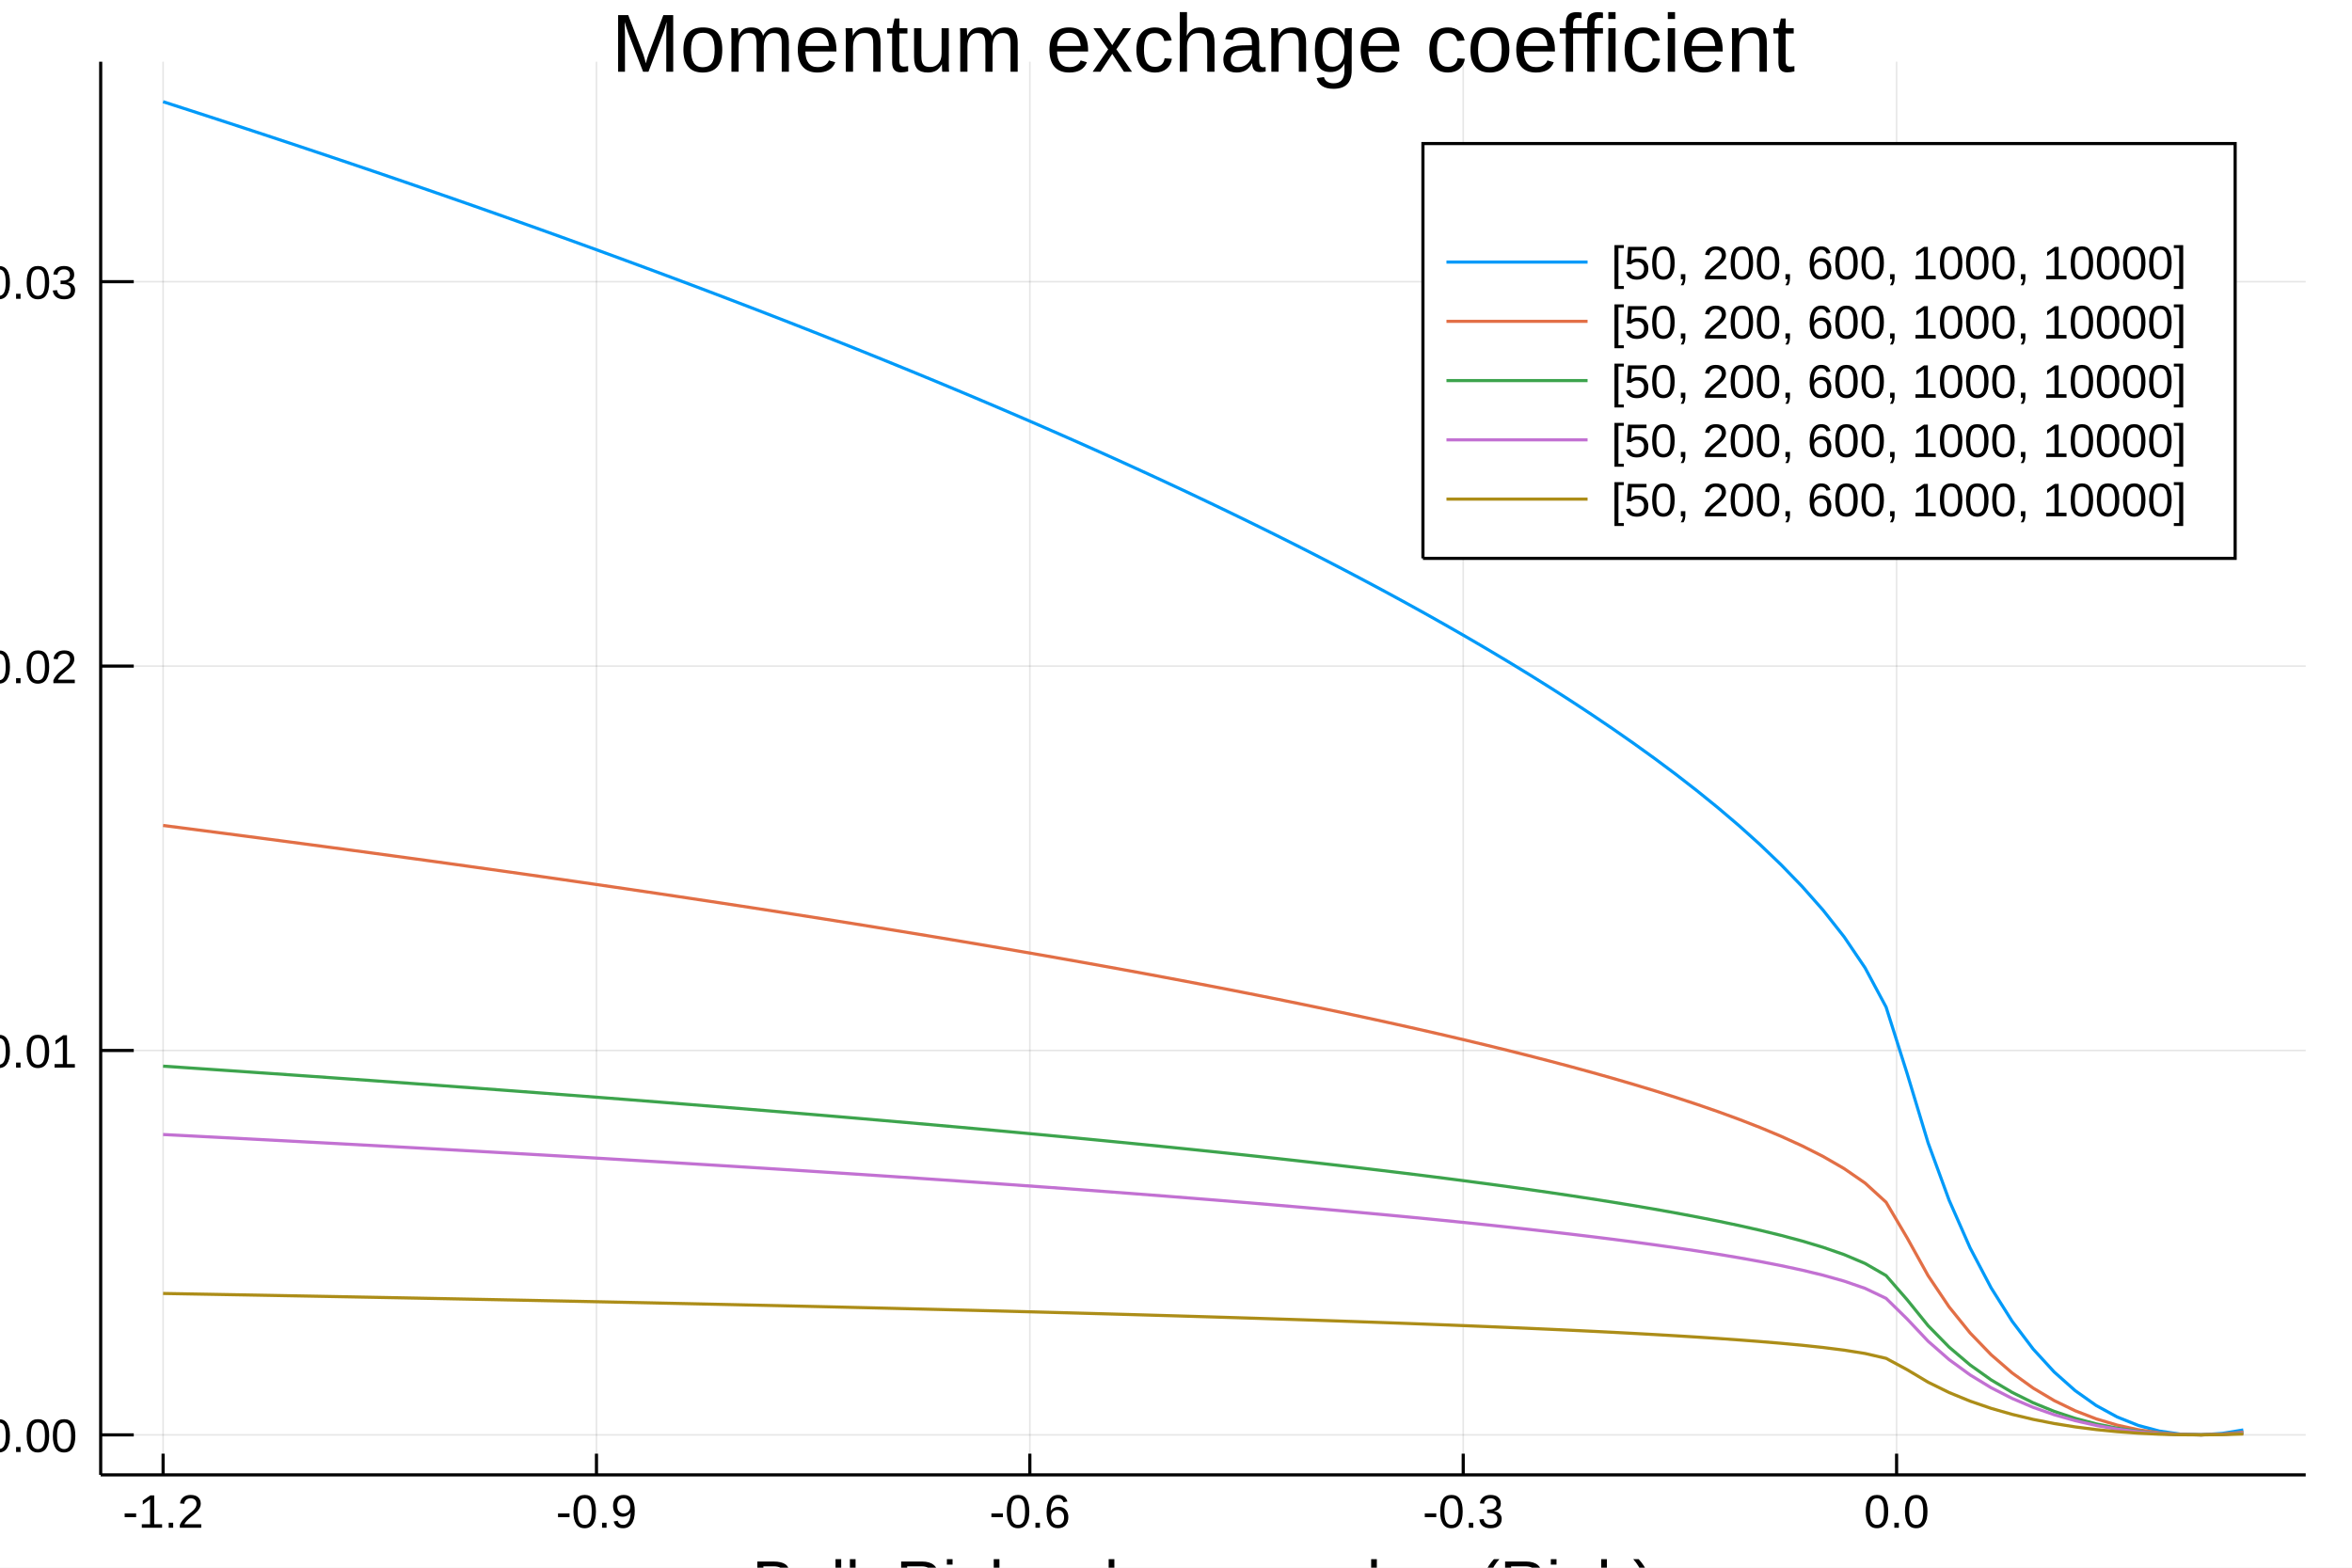
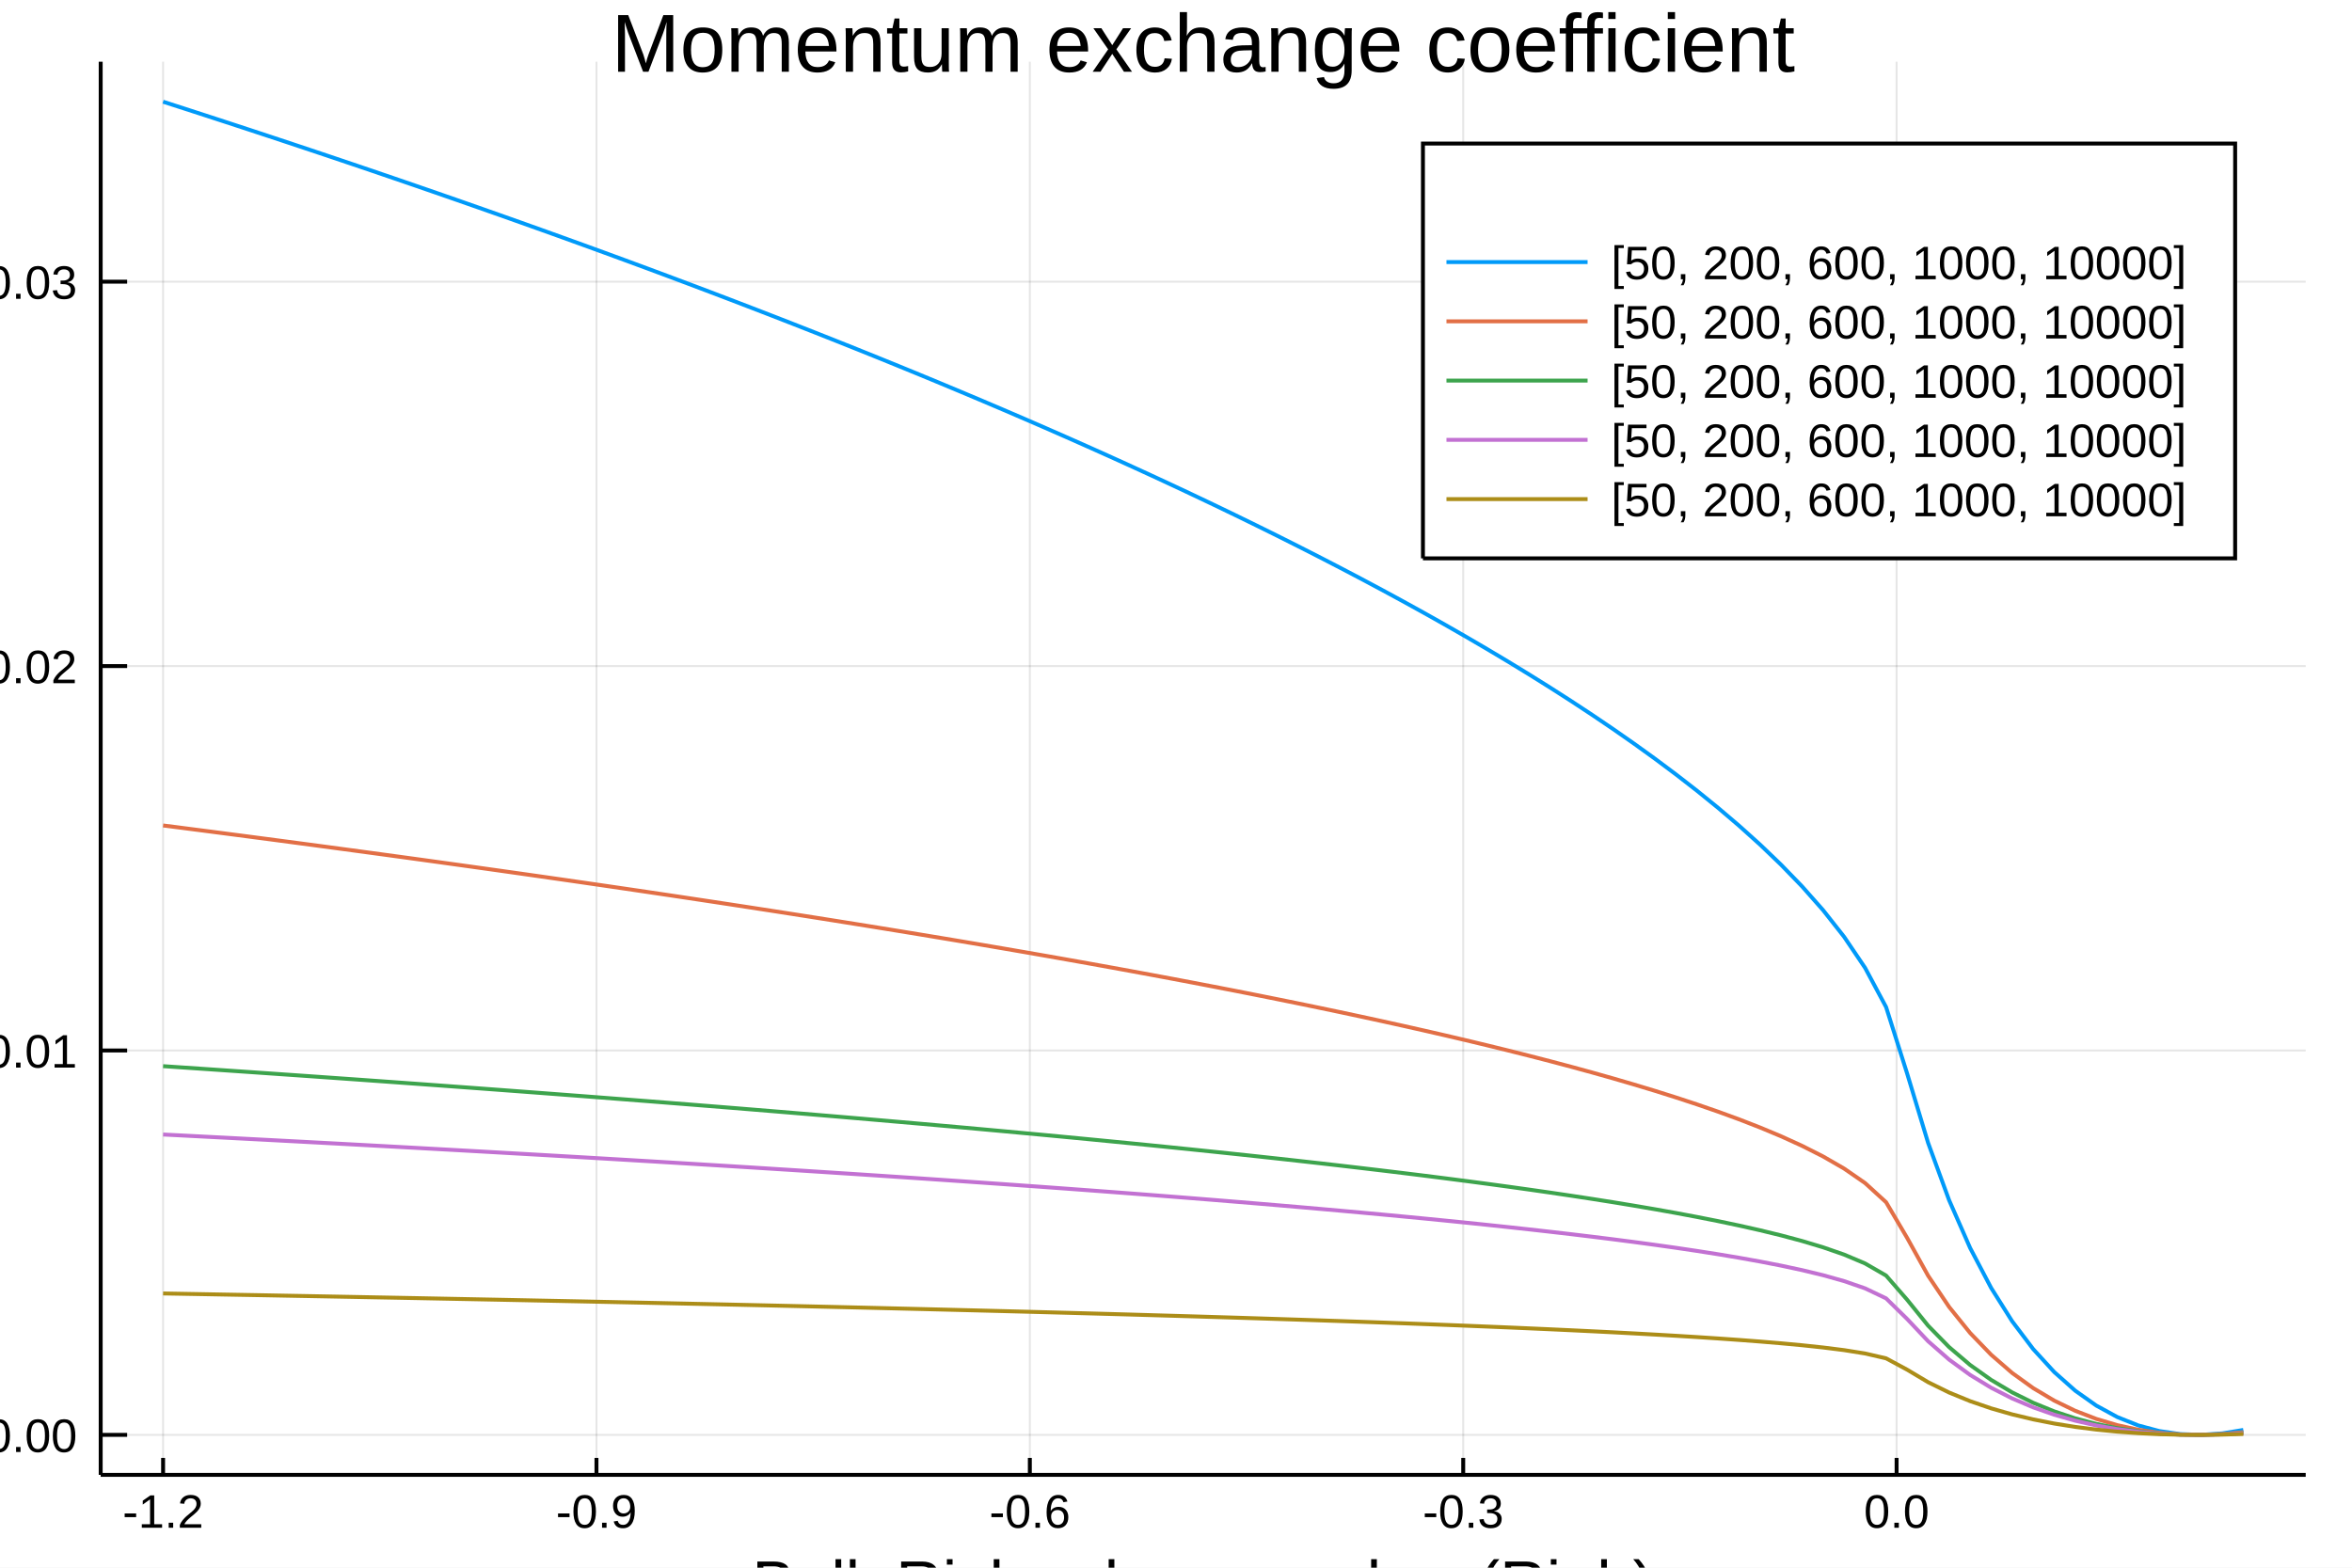
<svg xmlns="http://www.w3.org/2000/svg" width="600" height="400" viewBox="0 0 2400 1600">
  <defs>
-     <clipPath id="clip4700">
+     <clipPath id="clip9800">
      <rect x="0" y="0" width="2400" height="1600" />
    </clipPath>
  </defs>
-   <path clip-path="url(#clip4700)" d=" M0 1600 L2400 1600 L2400 0 L0 0  Z   " fill="#ffffff" fill-rule="evenodd" fill-opacity="1" />
+   <path clip-path="url(#clip9800)" d=" M0 1600 L2400 1600 L2400 0 L0 0  Z   " fill="#ffffff" fill-rule="evenodd" fill-opacity="1" />
  <defs>
-     <clipPath id="clip4701">
+     <clipPath id="clip9801">
      <rect x="480" y="0" width="1681" height="1600" />
    </clipPath>
  </defs>
-   <path clip-path="url(#clip4700)" d=" M102.74 1505.26 L2352.76 1505.26 L2352.76 62.992 L102.74 62.992  Z   " fill="#ffffff" fill-rule="evenodd" fill-opacity="1" />
+   <path clip-path="url(#clip9800)" d=" M102.74 1505.26 L2352.76 1505.26 L2352.76 62.992 L102.74 62.992  Z   " fill="#ffffff" fill-rule="evenodd" fill-opacity="1" />
  <defs>
-     <clipPath id="clip4702">
+     <clipPath id="clip9802">
      <rect x="102" y="62" width="2251" height="1443" />
    </clipPath>
  </defs>
-   <polyline clip-path="url(#clip4702)" style="stroke:#000000; stroke-width:1.6; stroke-opacity:0.1; fill:none" points="   166.42,1505.26 166.42,62.992    " />
-   <polyline clip-path="url(#clip4702)" style="stroke:#000000; stroke-width:1.6; stroke-opacity:0.1; fill:none" points="   608.64,1505.26 608.64,62.992    " />
-   <polyline clip-path="url(#clip4702)" style="stroke:#000000; stroke-width:1.6; stroke-opacity:0.1; fill:none" points="   1050.86,1505.26 1050.86,62.992    " />
-   <polyline clip-path="url(#clip4702)" style="stroke:#000000; stroke-width:1.6; stroke-opacity:0.1; fill:none" points="   1493.08,1505.26 1493.08,62.992    " />
-   <polyline clip-path="url(#clip4702)" style="stroke:#000000; stroke-width:1.6; stroke-opacity:0.1; fill:none" points="   1935.3,1505.26 1935.3,62.992    " />
-   <polyline clip-path="url(#clip4702)" style="stroke:#000000; stroke-width:1.6; stroke-opacity:0.1; fill:none" points="   102.74,1464.45 2352.76,1464.45    " />
-   <polyline clip-path="url(#clip4702)" style="stroke:#000000; stroke-width:1.6; stroke-opacity:0.1; fill:none" points="   102.74,1072.13 2352.76,1072.13    " />
-   <polyline clip-path="url(#clip4702)" style="stroke:#000000; stroke-width:1.6; stroke-opacity:0.1; fill:none" points="   102.74,679.81 2352.76,679.81    " />
-   <polyline clip-path="url(#clip4702)" style="stroke:#000000; stroke-width:1.6; stroke-opacity:0.1; fill:none" points="   102.74,287.491 2352.76,287.491    " />
-   <polyline clip-path="url(#clip4700)" style="stroke:#000000; stroke-width:3.2; stroke-opacity:1; fill:none" points="   102.74,1505.26 2352.76,1505.26    " />
-   <polyline clip-path="url(#clip4700)" style="stroke:#000000; stroke-width:3.2; stroke-opacity:1; fill:none" points="   102.74,1505.26 102.74,62.992    " />
-   <polyline clip-path="url(#clip4700)" style="stroke:#000000; stroke-width:3.2; stroke-opacity:1; fill:none" points="   166.42,1505.26 166.42,1483.63    " />
-   <polyline clip-path="url(#clip4700)" style="stroke:#000000; stroke-width:3.2; stroke-opacity:1; fill:none" points="   608.64,1505.26 608.64,1483.63    " />
-   <polyline clip-path="url(#clip4700)" style="stroke:#000000; stroke-width:3.2; stroke-opacity:1; fill:none" points="   1050.86,1505.26 1050.86,1483.63    " />
-   <polyline clip-path="url(#clip4700)" style="stroke:#000000; stroke-width:3.2; stroke-opacity:1; fill:none" points="   1493.08,1505.26 1493.08,1483.63    " />
-   <polyline clip-path="url(#clip4700)" style="stroke:#000000; stroke-width:3.2; stroke-opacity:1; fill:none" points="   1935.3,1505.26 1935.3,1483.63    " />
-   <polyline clip-path="url(#clip4700)" style="stroke:#000000; stroke-width:3.2; stroke-opacity:1; fill:none" points="   102.74,1464.45 136.49,1464.45    " />
-   <polyline clip-path="url(#clip4700)" style="stroke:#000000; stroke-width:3.2; stroke-opacity:1; fill:none" points="   102.74,1072.13 136.49,1072.13    " />
-   <polyline clip-path="url(#clip4700)" style="stroke:#000000; stroke-width:3.2; stroke-opacity:1; fill:none" points="   102.74,679.81 136.49,679.81    " />
-   <polyline clip-path="url(#clip4700)" style="stroke:#000000; stroke-width:3.2; stroke-opacity:1; fill:none" points="   102.74,287.491 136.49,287.491    " />
-   <g clip-path="url(#clip4700)">
+   <polyline clip-path="url(#clip9802)" style="stroke:#000000; stroke-width:2; stroke-opacity:0.1; fill:none" points="   166.42,1505.26 166.42,62.992    " />
+   <polyline clip-path="url(#clip9802)" style="stroke:#000000; stroke-width:2; stroke-opacity:0.1; fill:none" points="   608.64,1505.26 608.64,62.992    " />
+   <polyline clip-path="url(#clip9802)" style="stroke:#000000; stroke-width:2; stroke-opacity:0.1; fill:none" points="   1050.86,1505.26 1050.86,62.992    " />
+   <polyline clip-path="url(#clip9802)" style="stroke:#000000; stroke-width:2; stroke-opacity:0.1; fill:none" points="   1493.08,1505.26 1493.08,62.992    " />
+   <polyline clip-path="url(#clip9802)" style="stroke:#000000; stroke-width:2; stroke-opacity:0.1; fill:none" points="   1935.3,1505.26 1935.3,62.992    " />
+   <polyline clip-path="url(#clip9802)" style="stroke:#000000; stroke-width:2; stroke-opacity:0.1; fill:none" points="   102.74,1464.45 2352.76,1464.45    " />
+   <polyline clip-path="url(#clip9802)" style="stroke:#000000; stroke-width:2; stroke-opacity:0.1; fill:none" points="   102.74,1072.13 2352.76,1072.13    " />
+   <polyline clip-path="url(#clip9802)" style="stroke:#000000; stroke-width:2; stroke-opacity:0.1; fill:none" points="   102.74,679.81 2352.76,679.81    " />
+   <polyline clip-path="url(#clip9802)" style="stroke:#000000; stroke-width:2; stroke-opacity:0.1; fill:none" points="   102.74,287.491 2352.76,287.491    " />
+   <polyline clip-path="url(#clip9800)" style="stroke:#000000; stroke-width:4; stroke-opacity:1; fill:none" points="   102.74,1505.26 2352.76,1505.26    " />
+   <polyline clip-path="url(#clip9800)" style="stroke:#000000; stroke-width:4; stroke-opacity:1; fill:none" points="   102.74,1505.26 102.74,62.992    " />
+   <polyline clip-path="url(#clip9800)" style="stroke:#000000; stroke-width:4; stroke-opacity:1; fill:none" points="   166.42,1505.26 166.42,1487.95    " />
+   <polyline clip-path="url(#clip9800)" style="stroke:#000000; stroke-width:4; stroke-opacity:1; fill:none" points="   608.64,1505.26 608.64,1487.95    " />
+   <polyline clip-path="url(#clip9800)" style="stroke:#000000; stroke-width:4; stroke-opacity:1; fill:none" points="   1050.86,1505.26 1050.86,1487.95    " />
+   <polyline clip-path="url(#clip9800)" style="stroke:#000000; stroke-width:4; stroke-opacity:1; fill:none" points="   1493.08,1505.26 1493.08,1487.95    " />
+   <polyline clip-path="url(#clip9800)" style="stroke:#000000; stroke-width:4; stroke-opacity:1; fill:none" points="   1935.3,1505.26 1935.3,1487.95    " />
+   <polyline clip-path="url(#clip9800)" style="stroke:#000000; stroke-width:4; stroke-opacity:1; fill:none" points="   102.74,1464.45 129.74,1464.45    " />
+   <polyline clip-path="url(#clip9800)" style="stroke:#000000; stroke-width:4; stroke-opacity:1; fill:none" points="   102.74,1072.13 129.74,1072.13    " />
+   <polyline clip-path="url(#clip9800)" style="stroke:#000000; stroke-width:4; stroke-opacity:1; fill:none" points="   102.74,679.81 129.74,679.81    " />
+   <polyline clip-path="url(#clip9800)" style="stroke:#000000; stroke-width:4; stroke-opacity:1; fill:none" points="   102.74,287.491 129.74,287.491    " />
+   <g clip-path="url(#clip9800)">
    <text style="fill:#000000; fill-opacity:1; font-family:Arial,Helvetica Neue,Helvetica,sans-serif; font-size:48px; text-anchor:middle;" transform="rotate(0, 166.42, 1559.26)" x="166.42" y="1559.26">-1.2</text>
  </g>
-   <g clip-path="url(#clip4700)">
+   <g clip-path="url(#clip9800)">
    <text style="fill:#000000; fill-opacity:1; font-family:Arial,Helvetica Neue,Helvetica,sans-serif; font-size:48px; text-anchor:middle;" transform="rotate(0, 608.64, 1559.26)" x="608.64" y="1559.26">-0.9</text>
  </g>
-   <g clip-path="url(#clip4700)">
+   <g clip-path="url(#clip9800)">
    <text style="fill:#000000; fill-opacity:1; font-family:Arial,Helvetica Neue,Helvetica,sans-serif; font-size:48px; text-anchor:middle;" transform="rotate(0, 1050.86, 1559.26)" x="1050.86" y="1559.26">-0.6</text>
  </g>
-   <g clip-path="url(#clip4700)">
+   <g clip-path="url(#clip9800)">
    <text style="fill:#000000; fill-opacity:1; font-family:Arial,Helvetica Neue,Helvetica,sans-serif; font-size:48px; text-anchor:middle;" transform="rotate(0, 1493.08, 1559.26)" x="1493.08" y="1559.26">-0.3</text>
  </g>
-   <g clip-path="url(#clip4700)">
+   <g clip-path="url(#clip9800)">
    <text style="fill:#000000; fill-opacity:1; font-family:Arial,Helvetica Neue,Helvetica,sans-serif; font-size:48px; text-anchor:middle;" transform="rotate(0, 1935.3, 1559.26)" x="1935.3" y="1559.26">0.0</text>
  </g>
-   <g clip-path="url(#clip4700)">
+   <g clip-path="url(#clip9800)">
    <text style="fill:#000000; fill-opacity:1; font-family:Arial,Helvetica Neue,Helvetica,sans-serif; font-size:48px; text-anchor:end;" transform="rotate(0, 78.7402, 1481.95)" x="78.74" y="1481.95">0.00</text>
  </g>
-   <g clip-path="url(#clip4700)">
+   <g clip-path="url(#clip9800)">
    <text style="fill:#000000; fill-opacity:1; font-family:Arial,Helvetica Neue,Helvetica,sans-serif; font-size:48px; text-anchor:end;" transform="rotate(0, 78.7402, 1089.63)" x="78.74" y="1089.63">0.01</text>
  </g>
-   <g clip-path="url(#clip4700)">
+   <g clip-path="url(#clip9800)">
    <text style="fill:#000000; fill-opacity:1; font-family:Arial,Helvetica Neue,Helvetica,sans-serif; font-size:48px; text-anchor:end;" transform="rotate(0, 78.7402, 697.31)" x="78.74" y="697.31">0.02</text>
  </g>
-   <g clip-path="url(#clip4700)">
+   <g clip-path="url(#clip9800)">
    <text style="fill:#000000; fill-opacity:1; font-family:Arial,Helvetica Neue,Helvetica,sans-serif; font-size:48px; text-anchor:end;" transform="rotate(0, 78.7402, 304.991)" x="78.74" y="304.991">0.03</text>
  </g>
-   <g clip-path="url(#clip4700)">
+   <g clip-path="url(#clip9800)">
    <text style="fill:#000000; fill-opacity:1; font-family:Arial,Helvetica Neue,Helvetica,sans-serif; font-size:84px; text-anchor:middle;" transform="rotate(0, 1227.75, 73.2)" x="1227.75" y="73.2">Momentum exchange coefficient</text>
  </g>
-   <g clip-path="url(#clip4700)">
+   <g clip-path="url(#clip9800)">
    <text style="fill:#000000; fill-opacity:1; font-family:Arial,Helvetica Neue,Helvetica,sans-serif; font-size:66px; text-anchor:middle;" transform="rotate(0, 1227.75, 1639.12)" x="1227.75" y="1639.12">Bulk Richardson number (Ri_b)</text>
  </g>
-   <g clip-path="url(#clip4700)">
+   <g clip-path="url(#clip9800)">
    <text style="fill:#000000; fill-opacity:1; font-family:Arial,Helvetica Neue,Helvetica,sans-serif; font-size:66px; text-anchor:middle;" transform="rotate(-90, -50.4901, 784.126)" x="-50.49" y="784.126">Drag coefficient</text>
  </g>
-   <polyline clip-path="url(#clip4702)" style="stroke:#009af9; stroke-width:3.2; stroke-opacity:1; fill:none" points="   166.42,103.811 187.861,110.726 209.302,117.678 230.743,124.668 252.184,131.696 273.625,138.764 295.066,145.872 316.507,153.021 337.948,160.211 359.389,167.443    380.83,174.719 402.271,182.038 423.712,189.401 445.153,196.811 466.593,204.266 488.034,211.77 509.475,219.321 530.916,226.922 552.357,234.572 573.798,242.275    595.239,250.03 616.68,257.838 638.121,265.702 659.562,273.621 681.003,281.598 702.444,289.634 723.885,297.729 745.326,305.887 766.767,314.107 788.208,322.392    809.649,330.744 831.09,339.163 852.531,347.652 873.972,356.214 895.413,364.849 916.854,373.559 938.295,382.348 959.736,391.217 981.177,400.169 1002.62,409.206    1024.06,418.332 1045.5,427.548 1066.94,436.858 1088.38,446.265 1109.82,455.772 1131.26,465.383 1152.7,475.103 1174.15,484.934 1195.59,494.881 1217.03,504.949    1238.47,515.144 1259.91,525.469 1281.35,535.931 1302.79,546.537 1324.23,557.293 1345.67,568.206 1367.11,579.284 1388.56,590.536 1410,601.972 1431.44,613.601    1452.88,625.436 1474.32,637.49 1495.76,649.776 1517.2,662.311 1538.64,675.112 1560.08,688.2 1581.52,701.599 1602.97,715.335 1624.41,729.439 1645.85,743.947    1667.29,758.903 1688.73,774.358 1710.17,790.375 1731.61,807.031 1753.05,824.423 1774.49,842.679 1795.93,861.965 1817.37,882.51 1838.82,904.648 1860.26,928.884    1881.7,956.064 1903.14,987.787 1924.58,1027.84 1946.02,1095.55 1967.46,1166.44 1988.9,1224.96 2010.34,1273.69 2031.78,1314.45 2053.23,1348.52 2074.67,1376.87    2096.11,1400.27 2117.55,1419.32 2138.99,1434.5 2160.43,1446.22 2181.87,1454.8 2203.31,1460.54 2224.75,1463.67 2246.19,1464.41 2267.64,1462.94 2289.08,1459.42       " />
-   <polyline clip-path="url(#clip4702)" style="stroke:#e26f46; stroke-width:3.2; stroke-opacity:1; fill:none" points="   166.42,842.475 187.861,845.232 209.302,848.004 230.743,850.791 252.184,853.594 273.625,856.412 295.066,859.246 316.507,862.096 337.948,864.963 359.389,867.847    380.83,870.748 402.271,873.667 423.712,876.603 445.153,879.558 466.593,882.532 488.034,885.524 509.475,888.536 530.916,891.568 552.357,894.62 573.798,897.692    595.239,900.786 616.68,903.902 638.121,907.04 659.562,910.201 681.003,913.385 702.444,916.593 723.885,919.825 745.326,923.083 766.767,926.366 788.208,929.676    809.649,933.013 831.09,936.378 852.531,939.772 873.972,943.195 895.413,946.649 916.854,950.134 938.295,953.651 959.736,957.202 981.177,960.787 1002.62,964.408    1024.06,968.066 1045.5,971.761 1066.94,975.496 1088.38,979.272 1109.82,983.09 1131.26,986.952 1152.7,990.86 1174.15,994.815 1195.59,998.82 1217.03,1002.88    1238.47,1006.99 1259.91,1011.15 1281.35,1015.38 1302.79,1019.67 1324.23,1024.02 1345.67,1028.44 1367.11,1032.93 1388.56,1037.5 1410,1042.15 1431.44,1046.89    1452.88,1051.72 1474.32,1056.64 1495.76,1061.67 1517.2,1066.81 1538.64,1072.07 1560.08,1077.46 1581.52,1082.99 1602.97,1088.68 1624.41,1094.54 1645.85,1100.58    1667.29,1106.84 1688.73,1113.32 1710.17,1120.08 1731.61,1127.14 1753.05,1134.55 1774.49,1142.38 1795.93,1150.72 1817.37,1159.68 1838.82,1169.44 1860.26,1180.27    1881.7,1192.63 1903.14,1207.44 1924.58,1227.01 1946.02,1263.34 1967.46,1301.98 1988.9,1333.88 2010.34,1360.46 2031.78,1382.67 2053.23,1401.25 2074.67,1416.71    2096.11,1429.46 2117.55,1439.85 2138.99,1448.12 2160.43,1454.51 2181.87,1459.19 2203.31,1462.32 2224.75,1464.02 2246.19,1464.43 2267.64,1463.63 2289.08,1461.71       " />
-   <polyline clip-path="url(#clip4702)" style="stroke:#3da44d; stroke-width:3.2; stroke-opacity:1; fill:none" points="   166.42,1088.13 187.861,1089.58 209.302,1091.03 230.743,1092.49 252.184,1093.96 273.625,1095.44 295.066,1096.93 316.507,1098.42 337.948,1099.93 359.389,1101.44    380.83,1102.97 402.271,1104.5 423.712,1106.05 445.153,1107.6 466.593,1109.17 488.034,1110.74 509.475,1112.33 530.916,1113.93 552.357,1115.54 573.798,1117.16    595.239,1118.79 616.68,1120.44 638.121,1122.09 659.562,1123.76 681.003,1125.45 702.444,1127.15 723.885,1128.86 745.326,1130.58 766.767,1132.32 788.208,1134.08    809.649,1135.85 831.09,1137.64 852.531,1139.44 873.972,1141.26 895.413,1143.1 916.854,1144.96 938.295,1146.83 959.736,1148.73 981.177,1150.64 1002.62,1152.58    1024.06,1154.53 1045.5,1156.51 1066.94,1158.51 1088.38,1160.54 1109.82,1162.59 1131.26,1164.67 1152.7,1166.77 1174.15,1168.9 1195.59,1171.06 1217.03,1173.25    1238.47,1175.47 1259.91,1177.72 1281.35,1180.01 1302.79,1182.34 1324.23,1184.71 1345.67,1187.11 1367.11,1189.56 1388.56,1192.06 1410,1194.6 1431.44,1197.19    1452.88,1199.84 1474.32,1202.55 1495.76,1205.32 1517.2,1208.16 1538.64,1211.07 1560.08,1214.07 1581.52,1217.14 1602.97,1220.32 1624.41,1223.59 1645.85,1226.98    1667.29,1230.51 1688.73,1234.17 1710.17,1238 1731.61,1242.03 1753.05,1246.27 1774.49,1250.78 1795.93,1255.61 1817.37,1260.83 1838.82,1266.57 1860.26,1273    1881.7,1280.43 1903.14,1289.5 1924.58,1301.86 1946.02,1326.48 1967.46,1353 1988.9,1374.88 2010.34,1393.11 2031.78,1408.35 2053.23,1421.09 2074.67,1431.7    2096.11,1440.45 2117.55,1447.57 2138.99,1453.25 2160.43,1457.63 2181.87,1460.84 2203.31,1462.99 2224.75,1464.16 2246.19,1464.43 2267.64,1463.88 2289.08,1462.57       " />
-   <polyline clip-path="url(#clip4702)" style="stroke:#c271d2; stroke-width:3.2; stroke-opacity:1; fill:none" points="   166.42,1157.9 187.861,1158.99 209.302,1160.1 230.743,1161.2 252.184,1162.32 273.625,1163.44 295.066,1164.57 316.507,1165.71 337.948,1166.85 359.389,1168    380.83,1169.16 402.271,1170.33 423.712,1171.5 445.153,1172.68 466.593,1173.87 488.034,1175.07 509.475,1176.28 530.916,1177.5 552.357,1178.72 573.798,1179.96    595.239,1181.2 616.68,1182.46 638.121,1183.72 659.562,1185 681.003,1186.28 702.444,1187.58 723.885,1188.89 745.326,1190.2 766.767,1191.53 788.208,1192.88    809.649,1194.23 831.09,1195.6 852.531,1196.98 873.972,1198.37 895.413,1199.78 916.854,1201.21 938.295,1202.64 959.736,1204.1 981.177,1205.57 1002.62,1207.05    1024.06,1208.55 1045.5,1210.08 1066.94,1211.61 1088.38,1213.17 1109.82,1214.75 1131.26,1216.35 1152.7,1217.97 1174.15,1219.61 1195.59,1221.28 1217.03,1222.97    1238.47,1224.68 1259.91,1226.43 1281.35,1228.2 1302.79,1230 1324.23,1231.83 1345.67,1233.7 1367.11,1235.6 1388.56,1237.54 1410,1239.51 1431.44,1241.53    1452.88,1243.59 1474.32,1245.7 1495.76,1247.86 1517.2,1250.08 1538.64,1252.36 1560.08,1254.7 1581.52,1257.11 1602.97,1259.6 1624.41,1262.17 1645.85,1264.84    1667.29,1267.61 1688.73,1270.51 1710.17,1273.53 1731.61,1276.72 1753.05,1280.09 1774.49,1283.67 1795.93,1287.52 1817.37,1291.7 1838.82,1296.3 1860.26,1301.48    1881.7,1307.51 1903.14,1314.91 1924.58,1325.13 1946.02,1346.13 1967.46,1368.87 1988.9,1387.64 2010.34,1403.27 2031.78,1416.34 2053.23,1427.27 2074.67,1436.36    2096.11,1443.87 2117.55,1449.97 2138.99,1454.84 2160.43,1458.6 2181.87,1461.35 2203.31,1463.19 2224.75,1464.2 2246.19,1464.44 2267.64,1463.96 2289.08,1462.83       " />
-   <polyline clip-path="url(#clip4702)" style="stroke:#ac8d18; stroke-width:3.2; stroke-opacity:1; fill:none" points="   166.42,1320.12 187.861,1320.5 209.302,1320.88 230.743,1321.27 252.184,1321.65 273.625,1322.04 295.066,1322.44 316.507,1322.83 337.948,1323.23 359.389,1323.63    380.83,1324.04 402.271,1324.44 423.712,1324.85 445.153,1325.27 466.593,1325.69 488.034,1326.11 509.475,1326.53 530.916,1326.96 552.357,1327.4 573.798,1327.83    595.239,1328.27 616.68,1328.72 638.121,1329.17 659.562,1329.62 681.003,1330.08 702.444,1330.54 723.885,1331.01 745.326,1331.48 766.767,1331.96 788.208,1332.44    809.649,1332.93 831.09,1333.42 852.531,1333.92 873.972,1334.43 895.413,1334.94 916.854,1335.46 938.295,1335.98 959.736,1336.51 981.177,1337.05 1002.62,1337.59    1024.06,1338.14 1045.5,1338.7 1066.94,1339.27 1088.38,1339.84 1109.82,1340.43 1131.26,1341.02 1152.7,1341.62 1174.15,1342.24 1195.59,1342.86 1217.03,1343.49    1238.47,1344.14 1259.91,1344.79 1281.35,1345.46 1302.79,1346.15 1324.23,1346.84 1345.67,1347.55 1367.11,1348.28 1388.56,1349.02 1410,1349.78 1431.44,1350.56    1452.88,1351.36 1474.32,1352.18 1495.76,1353.03 1517.2,1353.9 1538.64,1354.79 1560.08,1355.72 1581.52,1356.67 1602.97,1357.67 1624.41,1358.7 1645.85,1359.77    1667.29,1360.9 1688.73,1362.08 1710.17,1363.32 1731.61,1364.64 1753.05,1366.04 1774.49,1367.55 1795.93,1369.18 1817.37,1370.97 1838.82,1372.97 1860.26,1375.26    1881.7,1377.96 1903.14,1381.38 1924.58,1386.34 1946.02,1397.9 1967.46,1410.69 1988.9,1421.24 2010.34,1430.03 2031.78,1437.39 2053.23,1443.53 2074.67,1448.65    2096.11,1452.87 2117.55,1456.31 2138.99,1459.05 2160.43,1461.16 2181.87,1462.71 2203.31,1463.74 2224.75,1464.31 2246.19,1464.44 2267.64,1464.18 2289.08,1463.54       " />
-   <path clip-path="url(#clip4700)" d=" M1451.98 569.872 L2280.76 569.872 L2280.76 146.512 L1451.98 146.512  Z   " fill="#ffffff" fill-rule="evenodd" fill-opacity="1" />
-   <polyline clip-path="url(#clip4700)" style="stroke:#000000; stroke-width:3.2; stroke-opacity:1; fill:none" points="   1451.98,569.872 2280.76,569.872 2280.76,146.512 1451.98,146.512 1451.98,569.872    " />
-   <polyline clip-path="url(#clip4700)" style="stroke:#009af9; stroke-width:3.2; stroke-opacity:1; fill:none" points="   1475.98,267.472 1619.98,267.472    " />
-   <g clip-path="url(#clip4700)">
+   <polyline clip-path="url(#clip9802)" style="stroke:#009af9; stroke-width:4; stroke-opacity:1; fill:none" points="   166.42,103.811 187.861,110.726 209.302,117.678 230.743,124.668 252.184,131.696 273.625,138.764 295.066,145.872 316.507,153.021 337.948,160.211 359.389,167.443    380.83,174.719 402.271,182.038 423.712,189.401 445.153,196.811 466.593,204.266 488.034,211.77 509.475,219.321 530.916,226.922 552.357,234.572 573.798,242.275    595.239,250.03 616.68,257.838 638.121,265.702 659.562,273.621 681.003,281.598 702.444,289.634 723.885,297.729 745.326,305.887 766.767,314.107 788.208,322.392    809.649,330.744 831.09,339.163 852.531,347.652 873.972,356.214 895.413,364.849 916.854,373.559 938.295,382.348 959.736,391.217 981.177,400.169 1002.62,409.206    1024.06,418.332 1045.5,427.548 1066.94,436.858 1088.38,446.265 1109.82,455.772 1131.26,465.383 1152.7,475.103 1174.15,484.934 1195.59,494.881 1217.03,504.949    1238.47,515.144 1259.91,525.469 1281.35,535.931 1302.79,546.537 1324.23,557.293 1345.67,568.206 1367.11,579.284 1388.56,590.536 1410,601.972 1431.44,613.601    1452.88,625.436 1474.32,637.49 1495.76,649.776 1517.2,662.311 1538.64,675.112 1560.08,688.2 1581.52,701.599 1602.97,715.335 1624.41,729.439 1645.85,743.947    1667.29,758.903 1688.73,774.358 1710.17,790.375 1731.61,807.031 1753.05,824.423 1774.49,842.679 1795.93,861.965 1817.37,882.51 1838.82,904.648 1860.26,928.884    1881.7,956.064 1903.14,987.787 1924.58,1027.84 1946.02,1095.55 1967.46,1166.44 1988.9,1224.96 2010.34,1273.69 2031.78,1314.45 2053.23,1348.52 2074.67,1376.87    2096.11,1400.27 2117.55,1419.32 2138.99,1434.5 2160.43,1446.22 2181.87,1454.8 2203.31,1460.54 2224.75,1463.67 2246.19,1464.41 2267.64,1462.94 2289.08,1459.42       " />
+   <polyline clip-path="url(#clip9802)" style="stroke:#e26f46; stroke-width:4; stroke-opacity:1; fill:none" points="   166.42,842.475 187.861,845.232 209.302,848.004 230.743,850.791 252.184,853.594 273.625,856.412 295.066,859.246 316.507,862.096 337.948,864.963 359.389,867.847    380.83,870.748 402.271,873.667 423.712,876.603 445.153,879.558 466.593,882.532 488.034,885.524 509.475,888.536 530.916,891.568 552.357,894.62 573.798,897.692    595.239,900.786 616.68,903.902 638.121,907.04 659.562,910.201 681.003,913.385 702.444,916.593 723.885,919.825 745.326,923.083 766.767,926.366 788.208,929.676    809.649,933.013 831.09,936.378 852.531,939.772 873.972,943.195 895.413,946.649 916.854,950.134 938.295,953.651 959.736,957.202 981.177,960.787 1002.62,964.408    1024.06,968.066 1045.5,971.761 1066.94,975.496 1088.38,979.272 1109.82,983.09 1131.26,986.952 1152.7,990.86 1174.15,994.815 1195.59,998.82 1217.03,1002.88    1238.47,1006.99 1259.91,1011.15 1281.35,1015.38 1302.79,1019.67 1324.23,1024.02 1345.67,1028.44 1367.11,1032.93 1388.56,1037.5 1410,1042.15 1431.44,1046.89    1452.88,1051.72 1474.32,1056.64 1495.76,1061.67 1517.2,1066.81 1538.64,1072.07 1560.08,1077.46 1581.52,1082.99 1602.97,1088.68 1624.41,1094.54 1645.85,1100.58    1667.29,1106.84 1688.73,1113.32 1710.17,1120.08 1731.61,1127.14 1753.05,1134.55 1774.49,1142.38 1795.93,1150.72 1817.37,1159.68 1838.82,1169.44 1860.26,1180.27    1881.7,1192.63 1903.14,1207.44 1924.58,1227.01 1946.02,1263.34 1967.46,1301.98 1988.9,1333.88 2010.34,1360.46 2031.78,1382.67 2053.23,1401.25 2074.67,1416.71    2096.11,1429.46 2117.55,1439.85 2138.99,1448.12 2160.43,1454.51 2181.87,1459.19 2203.31,1462.32 2224.75,1464.02 2246.19,1464.43 2267.64,1463.63 2289.08,1461.71       " />
+   <polyline clip-path="url(#clip9802)" style="stroke:#3da44d; stroke-width:4; stroke-opacity:1; fill:none" points="   166.42,1088.13 187.861,1089.58 209.302,1091.03 230.743,1092.49 252.184,1093.96 273.625,1095.44 295.066,1096.93 316.507,1098.42 337.948,1099.93 359.389,1101.44    380.83,1102.97 402.271,1104.5 423.712,1106.05 445.153,1107.6 466.593,1109.17 488.034,1110.74 509.475,1112.33 530.916,1113.93 552.357,1115.54 573.798,1117.16    595.239,1118.79 616.68,1120.44 638.121,1122.09 659.562,1123.76 681.003,1125.45 702.444,1127.15 723.885,1128.86 745.326,1130.58 766.767,1132.32 788.208,1134.08    809.649,1135.85 831.09,1137.64 852.531,1139.44 873.972,1141.26 895.413,1143.1 916.854,1144.96 938.295,1146.83 959.736,1148.73 981.177,1150.64 1002.62,1152.58    1024.06,1154.53 1045.5,1156.51 1066.94,1158.51 1088.38,1160.54 1109.82,1162.59 1131.26,1164.67 1152.7,1166.77 1174.15,1168.9 1195.59,1171.06 1217.03,1173.25    1238.47,1175.47 1259.91,1177.72 1281.35,1180.01 1302.79,1182.34 1324.23,1184.71 1345.67,1187.11 1367.11,1189.56 1388.56,1192.06 1410,1194.6 1431.44,1197.19    1452.88,1199.84 1474.32,1202.55 1495.76,1205.32 1517.2,1208.16 1538.64,1211.07 1560.08,1214.07 1581.52,1217.14 1602.97,1220.32 1624.41,1223.59 1645.85,1226.98    1667.29,1230.51 1688.73,1234.17 1710.17,1238 1731.61,1242.03 1753.05,1246.27 1774.49,1250.78 1795.93,1255.61 1817.37,1260.83 1838.82,1266.57 1860.26,1273    1881.7,1280.43 1903.14,1289.5 1924.58,1301.86 1946.02,1326.48 1967.46,1353 1988.9,1374.88 2010.34,1393.11 2031.78,1408.35 2053.23,1421.09 2074.67,1431.7    2096.11,1440.45 2117.55,1447.57 2138.99,1453.25 2160.43,1457.63 2181.87,1460.84 2203.31,1462.99 2224.75,1464.16 2246.19,1464.43 2267.64,1463.88 2289.08,1462.57       " />
+   <polyline clip-path="url(#clip9802)" style="stroke:#c271d2; stroke-width:4; stroke-opacity:1; fill:none" points="   166.42,1157.9 187.861,1158.99 209.302,1160.1 230.743,1161.2 252.184,1162.32 273.625,1163.44 295.066,1164.57 316.507,1165.71 337.948,1166.85 359.389,1168    380.83,1169.16 402.271,1170.33 423.712,1171.5 445.153,1172.68 466.593,1173.87 488.034,1175.07 509.475,1176.28 530.916,1177.5 552.357,1178.72 573.798,1179.96    595.239,1181.2 616.68,1182.46 638.121,1183.72 659.562,1185 681.003,1186.28 702.444,1187.58 723.885,1188.89 745.326,1190.2 766.767,1191.53 788.208,1192.88    809.649,1194.23 831.09,1195.6 852.531,1196.98 873.972,1198.37 895.413,1199.78 916.854,1201.21 938.295,1202.64 959.736,1204.1 981.177,1205.57 1002.62,1207.05    1024.06,1208.55 1045.5,1210.08 1066.94,1211.61 1088.38,1213.17 1109.82,1214.75 1131.26,1216.35 1152.7,1217.97 1174.15,1219.61 1195.59,1221.28 1217.03,1222.97    1238.47,1224.68 1259.91,1226.43 1281.35,1228.2 1302.79,1230 1324.23,1231.83 1345.67,1233.7 1367.11,1235.6 1388.56,1237.54 1410,1239.51 1431.44,1241.53    1452.88,1243.59 1474.32,1245.7 1495.76,1247.86 1517.2,1250.08 1538.64,1252.36 1560.08,1254.7 1581.52,1257.11 1602.97,1259.6 1624.41,1262.17 1645.85,1264.84    1667.29,1267.61 1688.73,1270.51 1710.17,1273.53 1731.61,1276.72 1753.05,1280.09 1774.49,1283.67 1795.93,1287.52 1817.37,1291.7 1838.82,1296.3 1860.26,1301.48    1881.7,1307.51 1903.14,1314.91 1924.58,1325.13 1946.02,1346.13 1967.46,1368.87 1988.9,1387.64 2010.34,1403.27 2031.78,1416.34 2053.23,1427.27 2074.67,1436.36    2096.11,1443.87 2117.55,1449.97 2138.99,1454.84 2160.43,1458.6 2181.87,1461.35 2203.31,1463.19 2224.75,1464.2 2246.19,1464.44 2267.64,1463.96 2289.08,1462.83       " />
+   <polyline clip-path="url(#clip9802)" style="stroke:#ac8d18; stroke-width:4; stroke-opacity:1; fill:none" points="   166.42,1320.12 187.861,1320.5 209.302,1320.88 230.743,1321.27 252.184,1321.65 273.625,1322.04 295.066,1322.44 316.507,1322.83 337.948,1323.23 359.389,1323.63    380.83,1324.04 402.271,1324.44 423.712,1324.85 445.153,1325.27 466.593,1325.69 488.034,1326.11 509.475,1326.53 530.916,1326.96 552.357,1327.4 573.798,1327.83    595.239,1328.27 616.68,1328.72 638.121,1329.17 659.562,1329.62 681.003,1330.08 702.444,1330.54 723.885,1331.01 745.326,1331.48 766.767,1331.96 788.208,1332.44    809.649,1332.93 831.09,1333.42 852.531,1333.92 873.972,1334.43 895.413,1334.94 916.854,1335.46 938.295,1335.98 959.736,1336.51 981.177,1337.05 1002.62,1337.59    1024.06,1338.14 1045.5,1338.7 1066.94,1339.27 1088.38,1339.84 1109.82,1340.43 1131.26,1341.02 1152.7,1341.62 1174.15,1342.24 1195.59,1342.86 1217.03,1343.49    1238.47,1344.14 1259.91,1344.79 1281.35,1345.46 1302.79,1346.15 1324.23,1346.84 1345.67,1347.55 1367.11,1348.28 1388.56,1349.02 1410,1349.78 1431.44,1350.56    1452.88,1351.36 1474.32,1352.18 1495.76,1353.03 1517.2,1353.9 1538.64,1354.79 1560.08,1355.72 1581.52,1356.67 1602.97,1357.67 1624.41,1358.7 1645.85,1359.77    1667.29,1360.9 1688.73,1362.08 1710.17,1363.32 1731.61,1364.64 1753.05,1366.04 1774.49,1367.55 1795.93,1369.18 1817.37,1370.97 1838.82,1372.97 1860.26,1375.26    1881.7,1377.96 1903.14,1381.38 1924.58,1386.34 1946.02,1397.9 1967.46,1410.69 1988.9,1421.24 2010.34,1430.03 2031.78,1437.39 2053.23,1443.53 2074.67,1448.65    2096.11,1452.87 2117.55,1456.31 2138.99,1459.05 2160.43,1461.16 2181.87,1462.71 2203.31,1463.74 2224.75,1464.31 2246.19,1464.44 2267.64,1464.18 2289.08,1463.54       " />
+   <path clip-path="url(#clip9800)" d=" M1451.98 569.872 L2280.76 569.872 L2280.76 146.512 L1451.98 146.512  Z   " fill="#ffffff" fill-rule="evenodd" fill-opacity="1" />
+   <polyline clip-path="url(#clip9800)" style="stroke:#000000; stroke-width:4; stroke-opacity:1; fill:none" points="   1451.98,569.872 2280.76,569.872 2280.76,146.512 1451.98,146.512 1451.98,569.872    " />
+   <polyline clip-path="url(#clip9800)" style="stroke:#009af9; stroke-width:4; stroke-opacity:1; fill:none" points="   1475.98,267.472 1619.98,267.472    " />
+   <g clip-path="url(#clip9800)">
    <text style="fill:#000000; fill-opacity:1; font-family:Arial,Helvetica Neue,Helvetica,sans-serif; font-size:48px; text-anchor:start;" transform="rotate(0, 1643.98, 284.972)" x="1643.98" y="284.972">[50, 200, 600, 1000, 10000]</text>
  </g>
-   <polyline clip-path="url(#clip4700)" style="stroke:#e26f46; stroke-width:3.2; stroke-opacity:1; fill:none" points="   1475.98,327.952 1619.98,327.952    " />
-   <g clip-path="url(#clip4700)">
+   <polyline clip-path="url(#clip9800)" style="stroke:#e26f46; stroke-width:4; stroke-opacity:1; fill:none" points="   1475.98,327.952 1619.98,327.952    " />
+   <g clip-path="url(#clip9800)">
    <text style="fill:#000000; fill-opacity:1; font-family:Arial,Helvetica Neue,Helvetica,sans-serif; font-size:48px; text-anchor:start;" transform="rotate(0, 1643.98, 345.452)" x="1643.98" y="345.452">[50, 200, 600, 1000, 10000]</text>
  </g>
-   <polyline clip-path="url(#clip4700)" style="stroke:#3da44d; stroke-width:3.2; stroke-opacity:1; fill:none" points="   1475.98,388.432 1619.98,388.432    " />
-   <g clip-path="url(#clip4700)">
+   <polyline clip-path="url(#clip9800)" style="stroke:#3da44d; stroke-width:4; stroke-opacity:1; fill:none" points="   1475.98,388.432 1619.98,388.432    " />
+   <g clip-path="url(#clip9800)">
    <text style="fill:#000000; fill-opacity:1; font-family:Arial,Helvetica Neue,Helvetica,sans-serif; font-size:48px; text-anchor:start;" transform="rotate(0, 1643.98, 405.932)" x="1643.98" y="405.932">[50, 200, 600, 1000, 10000]</text>
  </g>
-   <polyline clip-path="url(#clip4700)" style="stroke:#c271d2; stroke-width:3.2; stroke-opacity:1; fill:none" points="   1475.98,448.912 1619.98,448.912    " />
-   <g clip-path="url(#clip4700)">
+   <polyline clip-path="url(#clip9800)" style="stroke:#c271d2; stroke-width:4; stroke-opacity:1; fill:none" points="   1475.98,448.912 1619.98,448.912    " />
+   <g clip-path="url(#clip9800)">
    <text style="fill:#000000; fill-opacity:1; font-family:Arial,Helvetica Neue,Helvetica,sans-serif; font-size:48px; text-anchor:start;" transform="rotate(0, 1643.98, 466.412)" x="1643.98" y="466.412">[50, 200, 600, 1000, 10000]</text>
  </g>
-   <polyline clip-path="url(#clip4700)" style="stroke:#ac8d18; stroke-width:3.2; stroke-opacity:1; fill:none" points="   1475.98,509.392 1619.98,509.392    " />
-   <g clip-path="url(#clip4700)">
+   <polyline clip-path="url(#clip9800)" style="stroke:#ac8d18; stroke-width:4; stroke-opacity:1; fill:none" points="   1475.98,509.392 1619.98,509.392    " />
+   <g clip-path="url(#clip9800)">
    <text style="fill:#000000; fill-opacity:1; font-family:Arial,Helvetica Neue,Helvetica,sans-serif; font-size:48px; text-anchor:start;" transform="rotate(0, 1643.98, 526.892)" x="1643.98" y="526.892">[50, 200, 600, 1000, 10000]</text>
  </g>
</svg>
